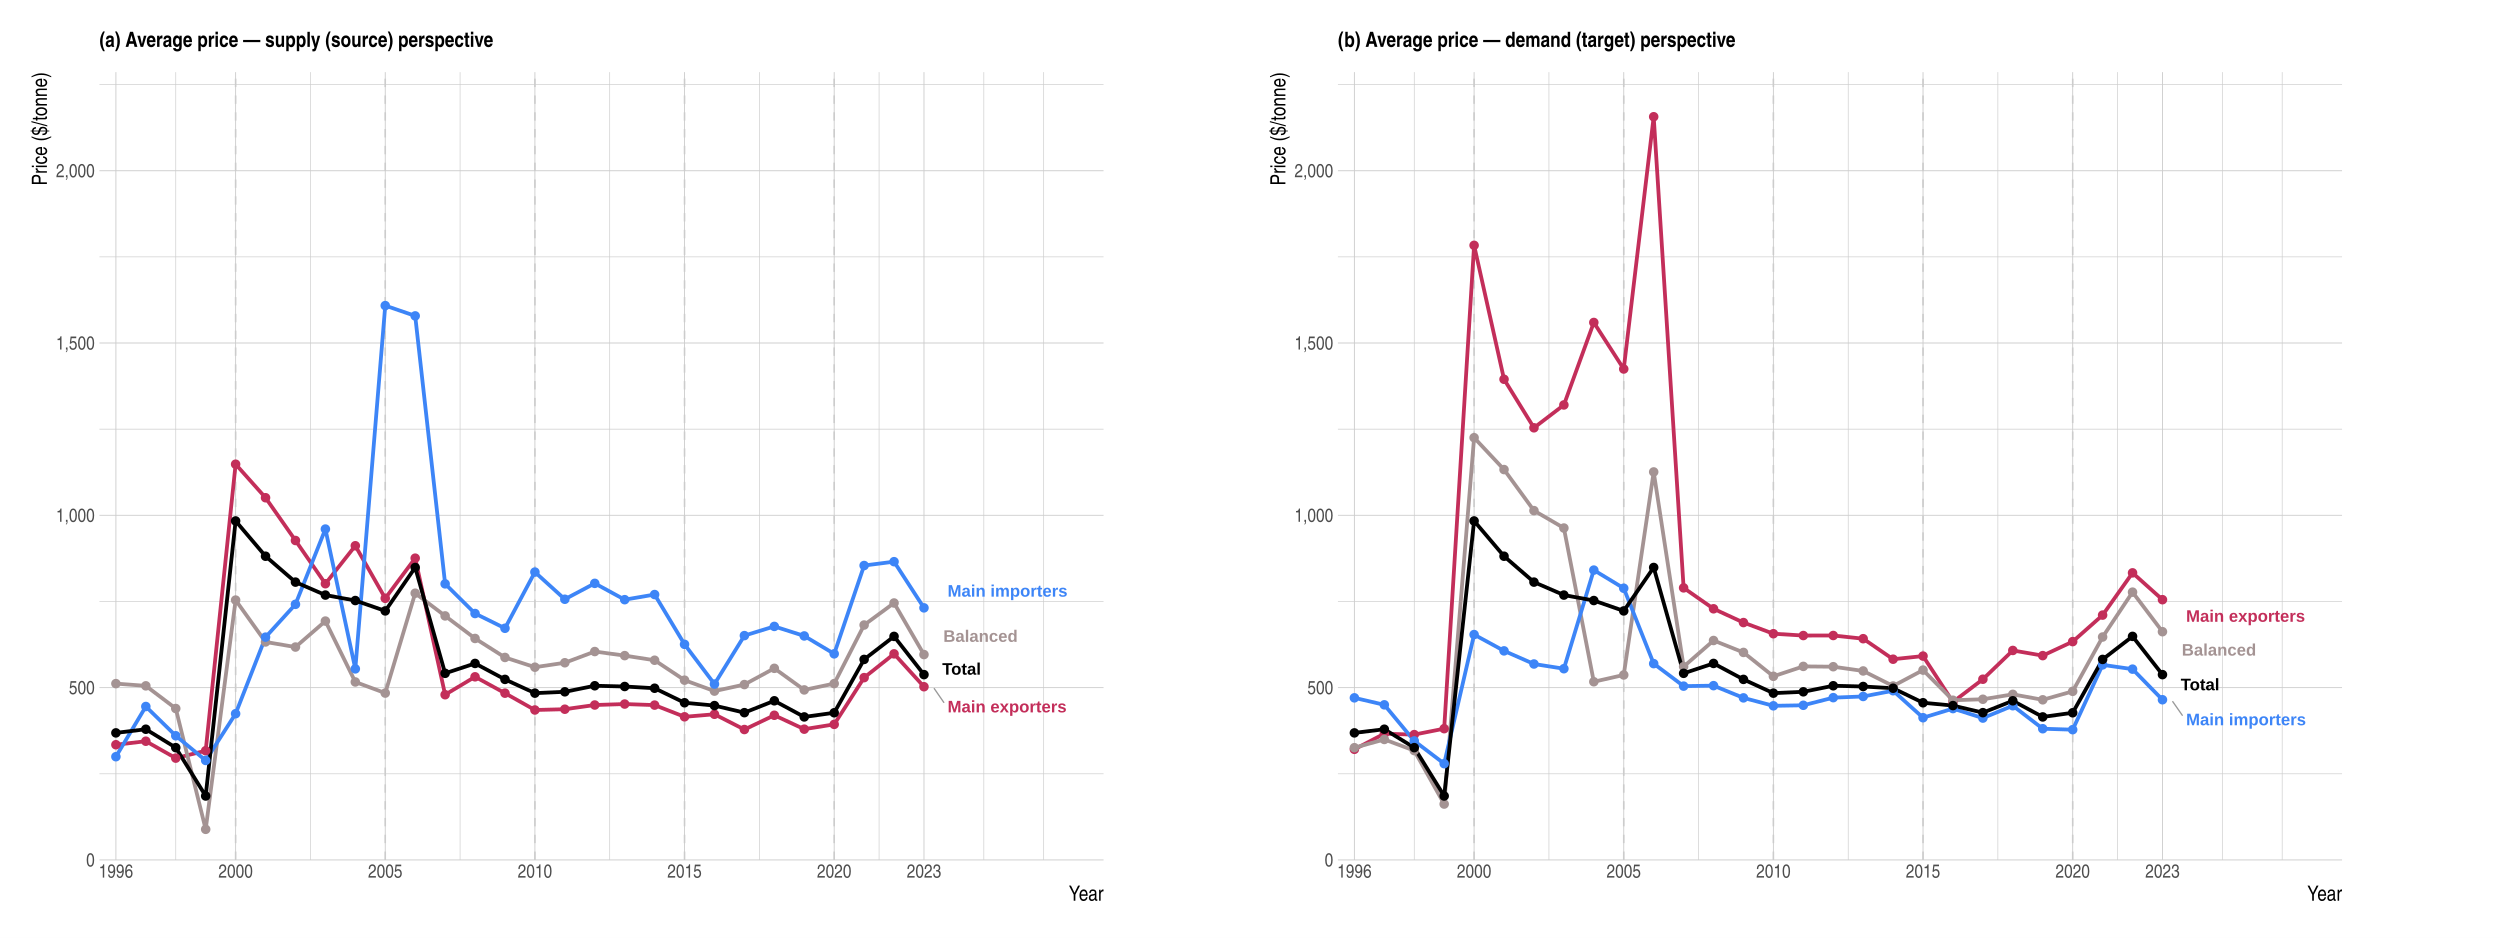
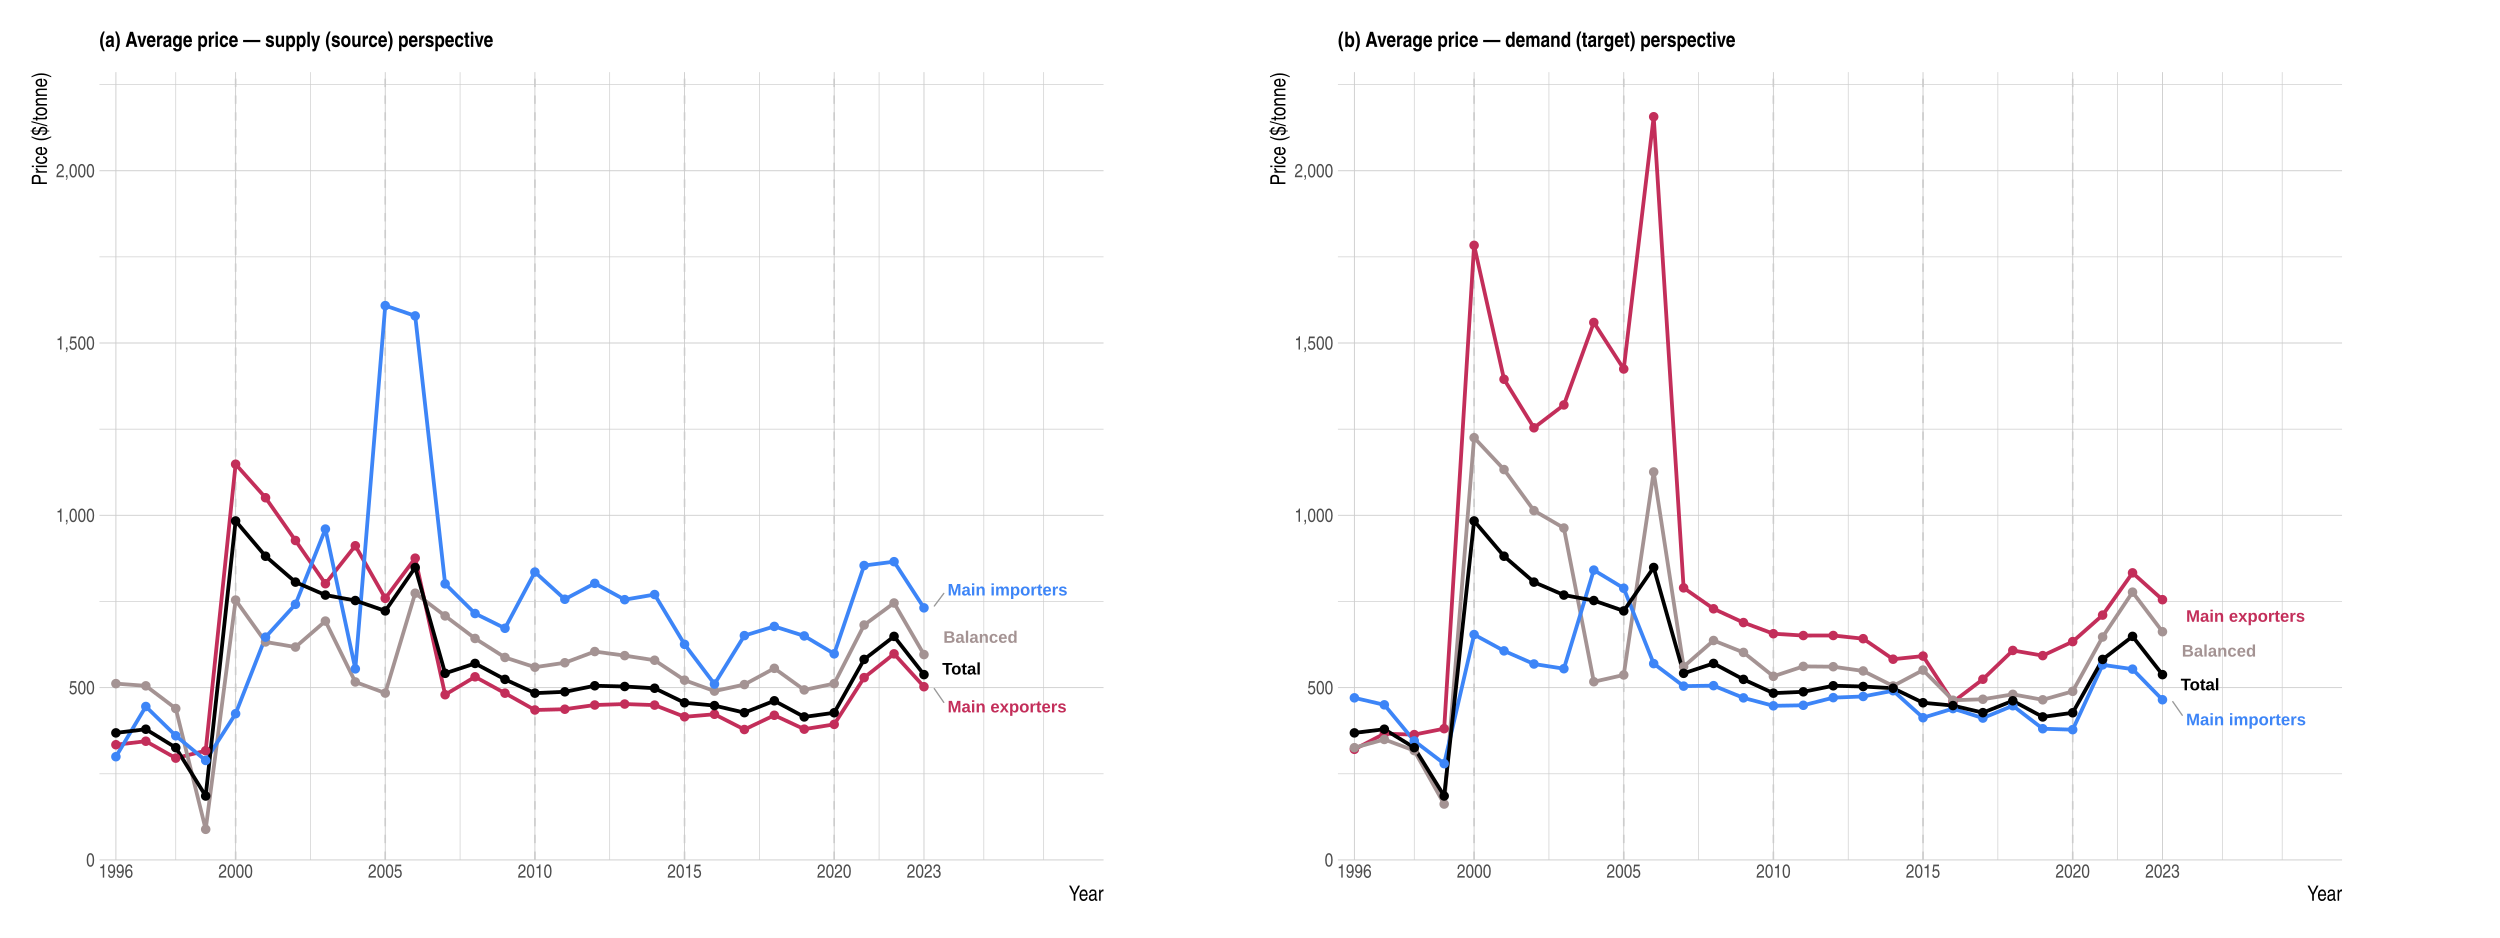
<svg xmlns="http://www.w3.org/2000/svg" class="svglite" width="1190.40pt" height="446.40pt" viewBox="0 0 1190.40 446.40">
  <defs>
    <style type="text/css">
    .svglite line, .svglite polyline, .svglite polygon, .svglite path, .svglite rect, .svglite circle {
      fill: none;
      stroke: #000000;
      stroke-linecap: round;
      stroke-linejoin: round;
      stroke-miterlimit: 10.00;
    }
    .svglite text {
      white-space: pre;
    }
  </style>
  </defs>
  <rect width="100%" height="100%" style="stroke: none; fill: #FFFFFF;" />
  <defs>
    <clipPath id="cpMC4wMHwxMTkwLjQwfDAuMDB8NDQ2LjQw">
      <rect x="0.00" y="0.00" width="1190.40" height="446.40" />
    </clipPath>
  </defs>
  <g clip-path="url(#cpMC4wMHwxMTkwLjQwfDAuMDB8NDQ2LjQw)">
    <rect x="0.00" y="0.00" width="1190.40" height="446.40" style="stroke-width: 1.07; stroke: #FFFFFF; fill: #FFFFFF;" />
  </g>
  <defs>
    <clipPath id="cpNDcuMzV8MTExNS4xOHwzNC4zNnw0MDkuNDY=">
      <rect x="47.35" y="34.36" width="1067.83" height="375.10" />
    </clipPath>
  </defs>
  <g clip-path="url(#cpNDcuMzV8MTExNS4xOHwzNC4zNnw0MDkuNDY=)">
</g>
  <g clip-path="url(#cpMC4wMHwxMTkwLjQwfDAuMDB8NDQ2LjQw)">
</g>
  <defs>
    <clipPath id="cpNS40OHw1OTUuMjB8NS40OHw0NDAuOTI=">
      <rect x="5.48" y="5.48" width="589.72" height="435.44" />
    </clipPath>
  </defs>
  <g clip-path="url(#cpNS40OHw1OTUuMjB8NS40OHw0NDAuOTI=)">
</g>
  <g clip-path="url(#cpMC4wMHwxMTkwLjQwfDAuMDB8NDQ2LjQw)">
</g>
  <defs>
    <clipPath id="cpNTk1LjIwfDExODQuOTJ8NS40OHw0NDAuOTI=">
      <rect x="595.20" y="5.48" width="589.72" height="435.44" />
    </clipPath>
  </defs>
  <g clip-path="url(#cpNTk1LjIwfDExODQuOTJ8NS40OHw0NDAuOTI=)">
</g>
  <g clip-path="url(#cpMC4wMHwxMTkwLjQwfDAuMDB8NDQ2LjQw)">
    <polyline points="47.35,368.44 525.46,368.44 " style="stroke-width: 0.32; stroke: #CCCCCC; stroke-linecap: butt;" />
    <polyline points="47.35,286.40 525.46,286.40 " style="stroke-width: 0.32; stroke: #CCCCCC; stroke-linecap: butt;" />
    <polyline points="47.35,204.35 525.46,204.35 " style="stroke-width: 0.32; stroke: #CCCCCC; stroke-linecap: butt;" />
    <polyline points="47.35,122.31 525.46,122.31 " style="stroke-width: 0.32; stroke: #CCCCCC; stroke-linecap: butt;" />
    <polyline points="47.35,40.27 525.46,40.27 " style="stroke-width: 0.32; stroke: #CCCCCC; stroke-linecap: butt;" />
    <polyline points="83.69,409.46 83.69,34.36 " style="stroke-width: 0.32; stroke: #CCCCCC; stroke-linecap: butt;" />
    <polyline points="147.82,409.46 147.82,34.36 " style="stroke-width: 0.32; stroke: #CCCCCC; stroke-linecap: butt;" />
    <polyline points="219.07,409.46 219.07,34.36 " style="stroke-width: 0.32; stroke: #CCCCCC; stroke-linecap: butt;" />
    <polyline points="290.32,409.46 290.32,34.36 " style="stroke-width: 0.32; stroke: #CCCCCC; stroke-linecap: butt;" />
    <polyline points="361.58,409.46 361.58,34.36 " style="stroke-width: 0.32; stroke: #CCCCCC; stroke-linecap: butt;" />
    <polyline points="418.58,409.46 418.58,34.36 " style="stroke-width: 0.32; stroke: #CCCCCC; stroke-linecap: butt;" />
    <polyline points="468.46,409.46 468.46,34.36 " style="stroke-width: 0.32; stroke: #CCCCCC; stroke-linecap: butt;" />
    <polyline points="496.96,409.46 496.96,34.36 " style="stroke-width: 0.32; stroke: #CCCCCC; stroke-linecap: butt;" />
    <polyline points="47.35,409.46 525.46,409.46 " style="stroke-width: 0.43; stroke: #CCCCCC; stroke-linecap: butt;" />
    <polyline points="47.35,327.42 525.46,327.42 " style="stroke-width: 0.43; stroke: #CCCCCC; stroke-linecap: butt;" />
    <polyline points="47.35,245.37 525.46,245.37 " style="stroke-width: 0.43; stroke: #CCCCCC; stroke-linecap: butt;" />
    <polyline points="47.35,163.33 525.46,163.33 " style="stroke-width: 0.43; stroke: #CCCCCC; stroke-linecap: butt;" />
    <polyline points="47.35,81.29 525.46,81.29 " style="stroke-width: 0.43; stroke: #CCCCCC; stroke-linecap: butt;" />
    <polyline points="55.19,409.46 55.19,34.36 " style="stroke-width: 0.43; stroke: #CCCCCC; stroke-linecap: butt;" />
    <polyline points="112.19,409.46 112.19,34.36 " style="stroke-width: 0.43; stroke: #CCCCCC; stroke-linecap: butt;" />
    <polyline points="183.44,409.46 183.44,34.36 " style="stroke-width: 0.43; stroke: #CCCCCC; stroke-linecap: butt;" />
    <polyline points="254.70,409.46 254.70,34.36 " style="stroke-width: 0.43; stroke: #CCCCCC; stroke-linecap: butt;" />
    <polyline points="325.95,409.46 325.95,34.36 " style="stroke-width: 0.43; stroke: #CCCCCC; stroke-linecap: butt;" />
    <polyline points="397.21,409.46 397.21,34.36 " style="stroke-width: 0.43; stroke: #CCCCCC; stroke-linecap: butt;" />
    <polyline points="439.96,409.46 439.96,34.36 " style="stroke-width: 0.43; stroke: #CCCCCC; stroke-linecap: butt;" />
    <line x1="112.19" y1="409.46" x2="112.19" y2="34.36" style="stroke-width: 0.75; stroke: #CCCCCC; stroke-dasharray: 4.00,4.00; stroke-linecap: butt;" />
    <line x1="183.44" y1="409.46" x2="183.44" y2="34.36" style="stroke-width: 0.75; stroke: #CCCCCC; stroke-dasharray: 4.00,4.00; stroke-linecap: butt;" />
    <line x1="254.70" y1="409.46" x2="254.70" y2="34.36" style="stroke-width: 0.75; stroke: #CCCCCC; stroke-dasharray: 4.00,4.00; stroke-linecap: butt;" />
    <line x1="325.95" y1="409.46" x2="325.95" y2="34.36" style="stroke-width: 0.75; stroke: #CCCCCC; stroke-dasharray: 4.00,4.00; stroke-linecap: butt;" />
    <line x1="397.21" y1="409.46" x2="397.21" y2="34.36" style="stroke-width: 0.75; stroke: #CCCCCC; stroke-dasharray: 4.00,4.00; stroke-linecap: butt;" />
    <polyline points="55.19,354.61 69.44,352.94 83.69,360.99 97.94,357.46 112.19,221.04 126.44,237.00 140.69,257.36 154.94,277.94 169.19,259.87 183.44,284.89 197.70,265.78 211.95,330.80 226.20,322.27 240.45,330.06 254.70,338.07 268.95,337.70 283.20,335.70 297.45,335.24 311.70,335.74 325.95,341.31 340.20,340.11 354.45,347.37 368.70,340.58 382.95,347.20 397.21,344.92 411.46,322.66 425.71,311.34 439.96,326.99 " style="stroke-width: 1.81; stroke: #C32E5A; stroke-linecap: butt;" />
    <polyline points="55.19,325.51 69.44,326.57 83.69,337.37 97.94,394.89 112.19,285.74 126.44,305.67 140.69,308.10 154.94,295.73 169.19,324.73 183.44,330.02 197.70,282.46 211.95,293.27 226.20,304.01 240.45,313.05 254.70,317.69 268.95,315.58 283.20,310.24 297.45,312.18 311.70,314.38 325.95,323.86 340.20,329.08 354.45,325.96 368.70,318.23 382.95,328.51 397.21,325.50 411.46,297.61 425.71,287.12 439.96,311.68 " style="stroke-width: 1.81; stroke: #A49393; stroke-linecap: butt;" />
    <polyline points="55.19,360.31 69.44,336.41 83.69,350.34 97.94,362.09 112.19,339.84 126.44,303.39 140.69,287.75 154.94,251.92 169.19,318.49 183.44,145.52 197.70,150.42 211.95,278.01 226.20,292.13 240.45,299.16 254.70,272.40 268.95,285.34 283.20,277.77 297.45,285.54 311.70,283.10 325.95,306.81 340.20,325.73 354.45,302.65 368.70,298.27 382.95,302.81 397.21,311.33 411.46,269.28 425.71,267.45 439.96,289.44 " style="stroke-width: 1.81; stroke: #3D85F7; stroke-linecap: butt;" />
    <polyline points="55.19,348.97 69.44,347.23 83.69,356.00 97.94,379.02 112.19,248.06 126.44,264.85 140.69,277.18 154.94,283.35 169.19,285.95 183.44,290.90 197.70,270.21 211.95,320.61 226.20,315.90 240.45,323.50 254.70,330.05 268.95,329.41 283.20,326.53 297.45,326.88 311.70,327.71 325.95,334.62 340.20,335.97 354.45,339.34 368.70,333.69 382.95,341.37 397.21,339.39 411.46,313.99 425.71,303.02 439.96,321.23 " style="stroke-width: 1.81; stroke-linecap: butt;" />
    <circle cx="55.19" cy="354.61" r="2.27" style="stroke-width: 0.71; stroke: none; fill: #C32E5A;" />
    <circle cx="69.44" cy="352.94" r="2.27" style="stroke-width: 0.71; stroke: none; fill: #C32E5A;" />
    <circle cx="83.69" cy="360.99" r="2.27" style="stroke-width: 0.71; stroke: none; fill: #C32E5A;" />
    <circle cx="97.94" cy="357.46" r="2.27" style="stroke-width: 0.71; stroke: none; fill: #C32E5A;" />
    <circle cx="112.19" cy="221.04" r="2.27" style="stroke-width: 0.71; stroke: none; fill: #C32E5A;" />
    <circle cx="126.44" cy="237.00" r="2.27" style="stroke-width: 0.71; stroke: none; fill: #C32E5A;" />
    <circle cx="140.69" cy="257.36" r="2.27" style="stroke-width: 0.71; stroke: none; fill: #C32E5A;" />
    <circle cx="154.94" cy="277.94" r="2.27" style="stroke-width: 0.71; stroke: none; fill: #C32E5A;" />
    <circle cx="169.19" cy="259.87" r="2.27" style="stroke-width: 0.71; stroke: none; fill: #C32E5A;" />
    <circle cx="183.44" cy="284.89" r="2.27" style="stroke-width: 0.71; stroke: none; fill: #C32E5A;" />
    <circle cx="197.70" cy="265.78" r="2.27" style="stroke-width: 0.71; stroke: none; fill: #C32E5A;" />
    <circle cx="211.95" cy="330.80" r="2.27" style="stroke-width: 0.71; stroke: none; fill: #C32E5A;" />
    <circle cx="226.20" cy="322.27" r="2.27" style="stroke-width: 0.71; stroke: none; fill: #C32E5A;" />
    <circle cx="240.45" cy="330.06" r="2.27" style="stroke-width: 0.71; stroke: none; fill: #C32E5A;" />
    <circle cx="254.70" cy="338.07" r="2.27" style="stroke-width: 0.71; stroke: none; fill: #C32E5A;" />
    <circle cx="268.95" cy="337.70" r="2.27" style="stroke-width: 0.71; stroke: none; fill: #C32E5A;" />
    <circle cx="283.20" cy="335.70" r="2.27" style="stroke-width: 0.71; stroke: none; fill: #C32E5A;" />
    <circle cx="297.45" cy="335.24" r="2.27" style="stroke-width: 0.71; stroke: none; fill: #C32E5A;" />
    <circle cx="311.70" cy="335.74" r="2.27" style="stroke-width: 0.71; stroke: none; fill: #C32E5A;" />
    <circle cx="325.95" cy="341.31" r="2.27" style="stroke-width: 0.71; stroke: none; fill: #C32E5A;" />
    <circle cx="340.20" cy="340.11" r="2.27" style="stroke-width: 0.71; stroke: none; fill: #C32E5A;" />
    <circle cx="354.45" cy="347.37" r="2.27" style="stroke-width: 0.71; stroke: none; fill: #C32E5A;" />
    <circle cx="368.70" cy="340.58" r="2.27" style="stroke-width: 0.71; stroke: none; fill: #C32E5A;" />
    <circle cx="382.95" cy="347.20" r="2.27" style="stroke-width: 0.71; stroke: none; fill: #C32E5A;" />
    <circle cx="397.21" cy="344.92" r="2.27" style="stroke-width: 0.71; stroke: none; fill: #C32E5A;" />
    <circle cx="411.46" cy="322.66" r="2.27" style="stroke-width: 0.71; stroke: none; fill: #C32E5A;" />
    <circle cx="425.71" cy="311.34" r="2.27" style="stroke-width: 0.71; stroke: none; fill: #C32E5A;" />
    <circle cx="439.96" cy="326.99" r="2.27" style="stroke-width: 0.71; stroke: none; fill: #C32E5A;" />
    <circle cx="55.19" cy="325.51" r="2.27" style="stroke-width: 0.71; stroke: none; fill: #A49393;" />
    <circle cx="69.44" cy="326.57" r="2.27" style="stroke-width: 0.71; stroke: none; fill: #A49393;" />
    <circle cx="83.69" cy="337.37" r="2.27" style="stroke-width: 0.71; stroke: none; fill: #A49393;" />
    <circle cx="97.94" cy="394.89" r="2.27" style="stroke-width: 0.71; stroke: none; fill: #A49393;" />
    <circle cx="112.19" cy="285.74" r="2.27" style="stroke-width: 0.71; stroke: none; fill: #A49393;" />
    <circle cx="126.44" cy="305.67" r="2.27" style="stroke-width: 0.71; stroke: none; fill: #A49393;" />
    <circle cx="140.69" cy="308.10" r="2.27" style="stroke-width: 0.71; stroke: none; fill: #A49393;" />
    <circle cx="154.94" cy="295.73" r="2.27" style="stroke-width: 0.71; stroke: none; fill: #A49393;" />
    <circle cx="169.19" cy="324.73" r="2.27" style="stroke-width: 0.71; stroke: none; fill: #A49393;" />
    <circle cx="183.44" cy="330.02" r="2.27" style="stroke-width: 0.71; stroke: none; fill: #A49393;" />
    <circle cx="197.70" cy="282.46" r="2.27" style="stroke-width: 0.71; stroke: none; fill: #A49393;" />
    <circle cx="211.95" cy="293.27" r="2.27" style="stroke-width: 0.71; stroke: none; fill: #A49393;" />
    <circle cx="226.20" cy="304.01" r="2.27" style="stroke-width: 0.71; stroke: none; fill: #A49393;" />
    <circle cx="240.45" cy="313.05" r="2.27" style="stroke-width: 0.71; stroke: none; fill: #A49393;" />
    <circle cx="254.70" cy="317.69" r="2.27" style="stroke-width: 0.71; stroke: none; fill: #A49393;" />
    <circle cx="268.95" cy="315.58" r="2.27" style="stroke-width: 0.71; stroke: none; fill: #A49393;" />
    <circle cx="283.20" cy="310.24" r="2.27" style="stroke-width: 0.71; stroke: none; fill: #A49393;" />
    <circle cx="297.45" cy="312.18" r="2.27" style="stroke-width: 0.71; stroke: none; fill: #A49393;" />
    <circle cx="311.70" cy="314.38" r="2.27" style="stroke-width: 0.71; stroke: none; fill: #A49393;" />
    <circle cx="325.95" cy="323.86" r="2.27" style="stroke-width: 0.71; stroke: none; fill: #A49393;" />
    <circle cx="340.20" cy="329.08" r="2.27" style="stroke-width: 0.71; stroke: none; fill: #A49393;" />
    <circle cx="354.45" cy="325.96" r="2.27" style="stroke-width: 0.71; stroke: none; fill: #A49393;" />
    <circle cx="368.70" cy="318.23" r="2.27" style="stroke-width: 0.71; stroke: none; fill: #A49393;" />
    <circle cx="382.95" cy="328.51" r="2.27" style="stroke-width: 0.71; stroke: none; fill: #A49393;" />
    <circle cx="397.21" cy="325.50" r="2.27" style="stroke-width: 0.71; stroke: none; fill: #A49393;" />
    <circle cx="411.46" cy="297.61" r="2.27" style="stroke-width: 0.71; stroke: none; fill: #A49393;" />
    <circle cx="425.71" cy="287.12" r="2.27" style="stroke-width: 0.71; stroke: none; fill: #A49393;" />
    <circle cx="439.96" cy="311.68" r="2.27" style="stroke-width: 0.71; stroke: none; fill: #A49393;" />
    <circle cx="55.19" cy="360.31" r="2.27" style="stroke-width: 0.71; stroke: none; fill: #3D85F7;" />
    <circle cx="69.44" cy="336.41" r="2.27" style="stroke-width: 0.71; stroke: none; fill: #3D85F7;" />
    <circle cx="83.69" cy="350.34" r="2.27" style="stroke-width: 0.71; stroke: none; fill: #3D85F7;" />
    <circle cx="97.94" cy="362.09" r="2.27" style="stroke-width: 0.71; stroke: none; fill: #3D85F7;" />
    <circle cx="112.19" cy="339.84" r="2.27" style="stroke-width: 0.71; stroke: none; fill: #3D85F7;" />
    <circle cx="126.44" cy="303.39" r="2.27" style="stroke-width: 0.71; stroke: none; fill: #3D85F7;" />
    <circle cx="140.69" cy="287.75" r="2.27" style="stroke-width: 0.71; stroke: none; fill: #3D85F7;" />
    <circle cx="154.94" cy="251.92" r="2.27" style="stroke-width: 0.71; stroke: none; fill: #3D85F7;" />
    <circle cx="169.19" cy="318.49" r="2.27" style="stroke-width: 0.71; stroke: none; fill: #3D85F7;" />
    <circle cx="183.44" cy="145.52" r="2.27" style="stroke-width: 0.71; stroke: none; fill: #3D85F7;" />
    <circle cx="197.70" cy="150.42" r="2.27" style="stroke-width: 0.71; stroke: none; fill: #3D85F7;" />
    <circle cx="211.95" cy="278.01" r="2.27" style="stroke-width: 0.71; stroke: none; fill: #3D85F7;" />
    <circle cx="226.20" cy="292.13" r="2.27" style="stroke-width: 0.71; stroke: none; fill: #3D85F7;" />
    <circle cx="240.45" cy="299.16" r="2.27" style="stroke-width: 0.71; stroke: none; fill: #3D85F7;" />
    <circle cx="254.70" cy="272.40" r="2.27" style="stroke-width: 0.71; stroke: none; fill: #3D85F7;" />
    <circle cx="268.95" cy="285.34" r="2.27" style="stroke-width: 0.71; stroke: none; fill: #3D85F7;" />
    <circle cx="283.20" cy="277.77" r="2.27" style="stroke-width: 0.71; stroke: none; fill: #3D85F7;" />
    <circle cx="297.45" cy="285.54" r="2.27" style="stroke-width: 0.71; stroke: none; fill: #3D85F7;" />
    <circle cx="311.70" cy="283.10" r="2.27" style="stroke-width: 0.71; stroke: none; fill: #3D85F7;" />
    <circle cx="325.95" cy="306.81" r="2.27" style="stroke-width: 0.71; stroke: none; fill: #3D85F7;" />
    <circle cx="340.20" cy="325.73" r="2.27" style="stroke-width: 0.71; stroke: none; fill: #3D85F7;" />
    <circle cx="354.45" cy="302.65" r="2.27" style="stroke-width: 0.71; stroke: none; fill: #3D85F7;" />
    <circle cx="368.70" cy="298.27" r="2.27" style="stroke-width: 0.71; stroke: none; fill: #3D85F7;" />
    <circle cx="382.95" cy="302.81" r="2.27" style="stroke-width: 0.71; stroke: none; fill: #3D85F7;" />
    <circle cx="397.21" cy="311.33" r="2.27" style="stroke-width: 0.71; stroke: none; fill: #3D85F7;" />
    <circle cx="411.46" cy="269.28" r="2.27" style="stroke-width: 0.71; stroke: none; fill: #3D85F7;" />
    <circle cx="425.71" cy="267.45" r="2.27" style="stroke-width: 0.71; stroke: none; fill: #3D85F7;" />
    <circle cx="439.96" cy="289.44" r="2.27" style="stroke-width: 0.71; stroke: none; fill: #3D85F7;" />
    <circle cx="55.19" cy="348.97" r="2.27" style="stroke-width: 0.71; stroke: none; fill: #000000;" />
    <circle cx="69.44" cy="347.23" r="2.27" style="stroke-width: 0.71; stroke: none; fill: #000000;" />
    <circle cx="83.69" cy="356.00" r="2.27" style="stroke-width: 0.71; stroke: none; fill: #000000;" />
    <circle cx="97.94" cy="379.02" r="2.27" style="stroke-width: 0.71; stroke: none; fill: #000000;" />
    <circle cx="112.19" cy="248.06" r="2.27" style="stroke-width: 0.71; stroke: none; fill: #000000;" />
    <circle cx="126.44" cy="264.85" r="2.27" style="stroke-width: 0.71; stroke: none; fill: #000000;" />
    <circle cx="140.69" cy="277.18" r="2.27" style="stroke-width: 0.71; stroke: none; fill: #000000;" />
    <circle cx="154.94" cy="283.35" r="2.27" style="stroke-width: 0.71; stroke: none; fill: #000000;" />
    <circle cx="169.19" cy="285.95" r="2.27" style="stroke-width: 0.71; stroke: none; fill: #000000;" />
    <circle cx="183.44" cy="290.90" r="2.27" style="stroke-width: 0.71; stroke: none; fill: #000000;" />
    <circle cx="197.70" cy="270.21" r="2.27" style="stroke-width: 0.71; stroke: none; fill: #000000;" />
    <circle cx="211.95" cy="320.61" r="2.27" style="stroke-width: 0.71; stroke: none; fill: #000000;" />
    <circle cx="226.20" cy="315.90" r="2.27" style="stroke-width: 0.71; stroke: none; fill: #000000;" />
    <circle cx="240.45" cy="323.50" r="2.27" style="stroke-width: 0.71; stroke: none; fill: #000000;" />
    <circle cx="254.70" cy="330.05" r="2.27" style="stroke-width: 0.71; stroke: none; fill: #000000;" />
    <circle cx="268.95" cy="329.41" r="2.27" style="stroke-width: 0.71; stroke: none; fill: #000000;" />
    <circle cx="283.20" cy="326.53" r="2.27" style="stroke-width: 0.71; stroke: none; fill: #000000;" />
    <circle cx="297.45" cy="326.88" r="2.27" style="stroke-width: 0.71; stroke: none; fill: #000000;" />
    <circle cx="311.70" cy="327.71" r="2.27" style="stroke-width: 0.71; stroke: none; fill: #000000;" />
    <circle cx="325.95" cy="334.62" r="2.27" style="stroke-width: 0.71; stroke: none; fill: #000000;" />
    <circle cx="340.20" cy="335.97" r="2.27" style="stroke-width: 0.71; stroke: none; fill: #000000;" />
    <circle cx="354.45" cy="339.34" r="2.27" style="stroke-width: 0.71; stroke: none; fill: #000000;" />
    <circle cx="368.70" cy="333.69" r="2.27" style="stroke-width: 0.71; stroke: none; fill: #000000;" />
    <circle cx="382.95" cy="341.37" r="2.27" style="stroke-width: 0.71; stroke: none; fill: #000000;" />
    <circle cx="397.21" cy="339.39" r="2.27" style="stroke-width: 0.71; stroke: none; fill: #000000;" />
    <circle cx="411.46" cy="313.99" r="2.27" style="stroke-width: 0.71; stroke: none; fill: #000000;" />
    <circle cx="425.71" cy="303.02" r="2.27" style="stroke-width: 0.71; stroke: none; fill: #000000;" />
    <circle cx="439.96" cy="321.23" r="2.27" style="stroke-width: 0.71; stroke: none; fill: #000000;" />
    <line x1="449.39" y1="334.45" x2="444.86" y2="327.89" style="stroke-width: 0.64; stroke: #999999;" />
+     <line x1="449.39" y1="282.56" x2="444.89" y2="288.56" style="stroke-width: 0.64; stroke: #999999;" />
    <text x="451.19" y="339.21" style="font-size: 7.97px; font-weight: bold;fill: #C32E5A; font-family: &quot;Liberation Sans&quot;;" textLength="67.92px" lengthAdjust="spacingAndGlyphs">Main exporters</text>
-     <text x="449.16" y="305.62" style="font-size: 7.97px; font-weight: bold;fill: #A49393; font-family: &quot;Liberation Sans&quot;;" textLength="41.00px" lengthAdjust="spacingAndGlyphs">Balanced</text>
-     <text x="451.19" y="284.11" style="font-size: 7.97px; font-weight: bold;fill: #3D85F7; font-family: &quot;Liberation Sans&quot;;" textLength="68.41px" lengthAdjust="spacingAndGlyphs">Main importers</text>
-     <text x="448.64" y="321.26" style="font-size: 7.97px; font-weight: bold; font-family: &quot;Liberation Sans&quot;;" textLength="21.74px" lengthAdjust="spacingAndGlyphs">Total</text>
+     <text x="449.16" y="306.09" style="font-size: 7.97px; font-weight: bold;fill: #A49393; font-family: &quot;Liberation Sans&quot;;" textLength="41.00px" lengthAdjust="spacingAndGlyphs">Balanced</text>
+     <text x="451.19" y="283.55" style="font-size: 7.97px; font-weight: bold;fill: #3D85F7; font-family: &quot;Liberation Sans&quot;;" textLength="68.41px" lengthAdjust="spacingAndGlyphs">Main importers</text>
+     <text x="448.64" y="321.17" style="font-size: 7.97px; font-weight: bold; font-family: &quot;Liberation Sans&quot;;" textLength="21.74px" lengthAdjust="spacingAndGlyphs">Total</text>
    <text x="45.11" y="412.56" text-anchor="end" style="font-size: 9.00px;fill: #4D4D4D; font-family: &quot;Liberation Sans Narrow&quot;;" textLength="4.10px" lengthAdjust="spacingAndGlyphs">0</text>
    <text x="45.11" y="330.51" text-anchor="end" style="font-size: 9.00px;fill: #4D4D4D; font-family: &quot;Liberation Sans Narrow&quot;;" textLength="12.31px" lengthAdjust="spacingAndGlyphs">500</text>
    <text x="45.11" y="248.47" text-anchor="end" style="font-size: 9.00px;fill: #4D4D4D; font-family: &quot;Liberation Sans Narrow&quot;;" textLength="18.47px" lengthAdjust="spacingAndGlyphs">1,000</text>
    <text x="45.11" y="166.43" text-anchor="end" style="font-size: 9.00px;fill: #4D4D4D; font-family: &quot;Liberation Sans Narrow&quot;;" textLength="18.47px" lengthAdjust="spacingAndGlyphs">1,500</text>
    <text x="45.11" y="84.38" text-anchor="end" style="font-size: 9.00px;fill: #4D4D4D; font-family: &quot;Liberation Sans Narrow&quot;;" textLength="18.47px" lengthAdjust="spacingAndGlyphs">2,000</text>
    <text x="55.19" y="417.89" text-anchor="middle" style="font-size: 9.00px;fill: #4D4D4D; font-family: &quot;Liberation Sans Narrow&quot;;" textLength="16.42px" lengthAdjust="spacingAndGlyphs">1996</text>
    <text x="112.19" y="417.89" text-anchor="middle" style="font-size: 9.00px;fill: #4D4D4D; font-family: &quot;Liberation Sans Narrow&quot;;" textLength="16.42px" lengthAdjust="spacingAndGlyphs">2000</text>
    <text x="183.44" y="417.89" text-anchor="middle" style="font-size: 9.00px;fill: #4D4D4D; font-family: &quot;Liberation Sans Narrow&quot;;" textLength="16.42px" lengthAdjust="spacingAndGlyphs">2005</text>
    <text x="254.70" y="417.89" text-anchor="middle" style="font-size: 9.00px;fill: #4D4D4D; font-family: &quot;Liberation Sans Narrow&quot;;" textLength="16.42px" lengthAdjust="spacingAndGlyphs">2010</text>
    <text x="325.95" y="417.89" text-anchor="middle" style="font-size: 9.00px;fill: #4D4D4D; font-family: &quot;Liberation Sans Narrow&quot;;" textLength="16.42px" lengthAdjust="spacingAndGlyphs">2015</text>
    <text x="397.21" y="417.89" text-anchor="middle" style="font-size: 9.00px;fill: #4D4D4D; font-family: &quot;Liberation Sans Narrow&quot;;" textLength="16.42px" lengthAdjust="spacingAndGlyphs">2020</text>
    <text x="439.96" y="417.89" text-anchor="middle" style="font-size: 9.00px;fill: #4D4D4D; font-family: &quot;Liberation Sans Narrow&quot;;" textLength="16.42px" lengthAdjust="spacingAndGlyphs">2023</text>
    <text x="525.46" y="428.88" text-anchor="end" style="font-size: 10.00px; font-family: &quot;Liberation Sans Narrow&quot;;" textLength="16.57px" lengthAdjust="spacingAndGlyphs">Year</text>
    <text transform="translate(22.33,34.36) rotate(-90)" text-anchor="end" style="font-size: 10.00px; font-family: &quot;Liberation Sans Narrow&quot;;" textLength="53.78px" lengthAdjust="spacingAndGlyphs">Price ($/tonne)</text>
    <text x="47.35" y="22.33" style="font-size: 10.00px; font-weight: bold; font-family: &quot;Liberation Sans Narrow&quot;;" textLength="187.61px" lengthAdjust="spacingAndGlyphs">(a) Average price — supply (source) perspective</text>
    <polyline points="637.07,368.44 1115.18,368.44 " style="stroke-width: 0.32; stroke: #CCCCCC; stroke-linecap: butt;" />
    <polyline points="637.07,286.40 1115.18,286.40 " style="stroke-width: 0.32; stroke: #CCCCCC; stroke-linecap: butt;" />
    <polyline points="637.07,204.35 1115.18,204.35 " style="stroke-width: 0.32; stroke: #CCCCCC; stroke-linecap: butt;" />
    <polyline points="637.07,122.31 1115.18,122.31 " style="stroke-width: 0.32; stroke: #CCCCCC; stroke-linecap: butt;" />
    <polyline points="637.07,40.27 1115.18,40.27 " style="stroke-width: 0.32; stroke: #CCCCCC; stroke-linecap: butt;" />
    <polyline points="673.41,409.46 673.41,34.36 " style="stroke-width: 0.32; stroke: #CCCCCC; stroke-linecap: butt;" />
    <polyline points="737.54,409.46 737.54,34.36 " style="stroke-width: 0.32; stroke: #CCCCCC; stroke-linecap: butt;" />
    <polyline points="808.79,409.46 808.79,34.36 " style="stroke-width: 0.32; stroke: #CCCCCC; stroke-linecap: butt;" />
    <polyline points="880.05,409.46 880.05,34.36 " style="stroke-width: 0.32; stroke: #CCCCCC; stroke-linecap: butt;" />
    <polyline points="951.30,409.46 951.30,34.36 " style="stroke-width: 0.32; stroke: #CCCCCC; stroke-linecap: butt;" />
    <polyline points="1008.30,409.46 1008.30,34.36 " style="stroke-width: 0.32; stroke: #CCCCCC; stroke-linecap: butt;" />
    <polyline points="1058.18,409.46 1058.18,34.36 " style="stroke-width: 0.32; stroke: #CCCCCC; stroke-linecap: butt;" />
    <polyline points="1086.68,409.46 1086.68,34.36 " style="stroke-width: 0.32; stroke: #CCCCCC; stroke-linecap: butt;" />
    <polyline points="637.07,409.46 1115.18,409.46 " style="stroke-width: 0.43; stroke: #CCCCCC; stroke-linecap: butt;" />
    <polyline points="637.07,327.42 1115.18,327.42 " style="stroke-width: 0.43; stroke: #CCCCCC; stroke-linecap: butt;" />
    <polyline points="637.07,245.37 1115.18,245.37 " style="stroke-width: 0.43; stroke: #CCCCCC; stroke-linecap: butt;" />
    <polyline points="637.07,163.33 1115.18,163.33 " style="stroke-width: 0.43; stroke: #CCCCCC; stroke-linecap: butt;" />
    <polyline points="637.07,81.29 1115.18,81.29 " style="stroke-width: 0.43; stroke: #CCCCCC; stroke-linecap: butt;" />
    <polyline points="644.91,409.46 644.91,34.36 " style="stroke-width: 0.43; stroke: #CCCCCC; stroke-linecap: butt;" />
    <polyline points="701.91,409.46 701.91,34.36 " style="stroke-width: 0.43; stroke: #CCCCCC; stroke-linecap: butt;" />
    <polyline points="773.16,409.46 773.16,34.36 " style="stroke-width: 0.43; stroke: #CCCCCC; stroke-linecap: butt;" />
    <polyline points="844.42,409.46 844.42,34.36 " style="stroke-width: 0.43; stroke: #CCCCCC; stroke-linecap: butt;" />
    <polyline points="915.67,409.46 915.67,34.36 " style="stroke-width: 0.43; stroke: #CCCCCC; stroke-linecap: butt;" />
    <polyline points="986.93,409.46 986.93,34.36 " style="stroke-width: 0.43; stroke: #CCCCCC; stroke-linecap: butt;" />
    <polyline points="1029.68,409.46 1029.68,34.36 " style="stroke-width: 0.43; stroke: #CCCCCC; stroke-linecap: butt;" />
    <line x1="701.91" y1="409.46" x2="701.91" y2="34.36" style="stroke-width: 0.75; stroke: #CCCCCC; stroke-dasharray: 4.00,4.00; stroke-linecap: butt;" />
    <line x1="773.16" y1="409.46" x2="773.16" y2="34.36" style="stroke-width: 0.75; stroke: #CCCCCC; stroke-dasharray: 4.00,4.00; stroke-linecap: butt;" />
    <line x1="844.42" y1="409.46" x2="844.42" y2="34.36" style="stroke-width: 0.75; stroke: #CCCCCC; stroke-dasharray: 4.00,4.00; stroke-linecap: butt;" />
    <line x1="915.67" y1="409.46" x2="915.67" y2="34.36" style="stroke-width: 0.75; stroke: #CCCCCC; stroke-dasharray: 4.00,4.00; stroke-linecap: butt;" />
    <line x1="986.93" y1="409.46" x2="986.93" y2="34.36" style="stroke-width: 0.75; stroke: #CCCCCC; stroke-dasharray: 4.00,4.00; stroke-linecap: butt;" />
    <polyline points="644.91,356.79 659.16,349.36 673.41,349.79 687.66,346.96 701.91,116.82 716.16,180.59 730.41,203.70 744.66,192.82 758.91,153.55 773.16,175.70 787.42,55.59 801.67,279.92 815.92,289.88 830.17,296.44 844.42,301.75 858.67,302.62 872.92,302.60 887.17,304.12 901.42,313.89 915.67,312.40 929.92,334.24 944.17,323.42 958.42,309.72 972.67,312.18 986.93,305.51 1001.18,292.89 1015.43,272.77 1029.68,285.55 " style="stroke-width: 1.81; stroke: #C32E5A; stroke-linecap: butt;" />
    <polyline points="644.91,356.02 659.16,352.10 673.41,357.40 687.66,382.86 701.91,208.41 716.16,223.59 730.41,243.13 744.66,251.43 758.91,324.62 773.16,321.39 787.42,224.72 801.67,317.43 815.92,304.98 830.17,310.66 844.42,322.03 858.67,317.31 872.92,317.46 887.17,319.48 901.42,326.65 915.67,319.07 929.92,333.43 944.17,332.96 958.42,330.62 972.67,333.22 986.93,329.19 1001.18,303.32 1015.43,281.96 1029.68,300.79 " style="stroke-width: 1.81; stroke: #A49393; stroke-linecap: butt;" />
    <polyline points="644.91,332.28 659.16,335.61 673.41,352.80 687.66,363.62 701.91,302.16 716.16,309.92 730.41,316.17 744.66,318.41 758.91,271.46 773.16,280.10 787.42,315.99 801.67,326.71 815.92,326.48 830.17,332.30 844.42,336.08 858.67,335.83 872.92,332.19 887.17,331.63 901.42,328.89 915.67,341.75 929.92,337.40 944.17,341.92 958.42,336.04 972.67,346.99 986.93,347.44 1001.18,316.58 1015.43,318.62 1029.68,333.19 " style="stroke-width: 1.81; stroke: #3D85F7; stroke-linecap: butt;" />
    <polyline points="644.91,348.97 659.16,347.23 673.41,356.00 687.66,379.02 701.91,248.06 716.16,264.85 730.41,277.18 744.66,283.35 758.91,285.95 773.16,290.90 787.42,270.21 801.67,320.61 815.92,315.90 830.17,323.50 844.42,330.05 858.67,329.41 872.92,326.53 887.17,326.88 901.42,327.71 915.67,334.62 929.92,335.97 944.17,339.34 958.42,333.69 972.67,341.37 986.93,339.39 1001.18,313.99 1015.43,303.02 1029.68,321.23 " style="stroke-width: 1.81; stroke-linecap: butt;" />
    <circle cx="644.91" cy="356.79" r="2.27" style="stroke-width: 0.71; stroke: none; fill: #C32E5A;" />
    <circle cx="659.16" cy="349.36" r="2.27" style="stroke-width: 0.71; stroke: none; fill: #C32E5A;" />
    <circle cx="673.41" cy="349.79" r="2.27" style="stroke-width: 0.71; stroke: none; fill: #C32E5A;" />
    <circle cx="687.66" cy="346.96" r="2.27" style="stroke-width: 0.71; stroke: none; fill: #C32E5A;" />
    <circle cx="701.91" cy="116.82" r="2.27" style="stroke-width: 0.71; stroke: none; fill: #C32E5A;" />
    <circle cx="716.16" cy="180.59" r="2.27" style="stroke-width: 0.71; stroke: none; fill: #C32E5A;" />
    <circle cx="730.41" cy="203.70" r="2.27" style="stroke-width: 0.71; stroke: none; fill: #C32E5A;" />
    <circle cx="744.66" cy="192.82" r="2.27" style="stroke-width: 0.71; stroke: none; fill: #C32E5A;" />
    <circle cx="758.91" cy="153.55" r="2.27" style="stroke-width: 0.71; stroke: none; fill: #C32E5A;" />
    <circle cx="773.16" cy="175.70" r="2.27" style="stroke-width: 0.71; stroke: none; fill: #C32E5A;" />
    <circle cx="787.42" cy="55.59" r="2.27" style="stroke-width: 0.71; stroke: none; fill: #C32E5A;" />
    <circle cx="801.67" cy="279.92" r="2.27" style="stroke-width: 0.71; stroke: none; fill: #C32E5A;" />
    <circle cx="815.92" cy="289.88" r="2.27" style="stroke-width: 0.71; stroke: none; fill: #C32E5A;" />
    <circle cx="830.17" cy="296.44" r="2.27" style="stroke-width: 0.71; stroke: none; fill: #C32E5A;" />
    <circle cx="844.42" cy="301.75" r="2.27" style="stroke-width: 0.71; stroke: none; fill: #C32E5A;" />
    <circle cx="858.67" cy="302.62" r="2.27" style="stroke-width: 0.71; stroke: none; fill: #C32E5A;" />
    <circle cx="872.92" cy="302.60" r="2.27" style="stroke-width: 0.71; stroke: none; fill: #C32E5A;" />
    <circle cx="887.17" cy="304.12" r="2.27" style="stroke-width: 0.71; stroke: none; fill: #C32E5A;" />
    <circle cx="901.42" cy="313.89" r="2.27" style="stroke-width: 0.71; stroke: none; fill: #C32E5A;" />
    <circle cx="915.67" cy="312.40" r="2.27" style="stroke-width: 0.71; stroke: none; fill: #C32E5A;" />
    <circle cx="929.92" cy="334.24" r="2.27" style="stroke-width: 0.71; stroke: none; fill: #C32E5A;" />
    <circle cx="944.17" cy="323.42" r="2.27" style="stroke-width: 0.71; stroke: none; fill: #C32E5A;" />
    <circle cx="958.42" cy="309.72" r="2.27" style="stroke-width: 0.71; stroke: none; fill: #C32E5A;" />
    <circle cx="972.67" cy="312.18" r="2.27" style="stroke-width: 0.71; stroke: none; fill: #C32E5A;" />
    <circle cx="986.93" cy="305.51" r="2.27" style="stroke-width: 0.71; stroke: none; fill: #C32E5A;" />
    <circle cx="1001.18" cy="292.89" r="2.27" style="stroke-width: 0.71; stroke: none; fill: #C32E5A;" />
    <circle cx="1015.43" cy="272.77" r="2.27" style="stroke-width: 0.71; stroke: none; fill: #C32E5A;" />
    <circle cx="1029.68" cy="285.55" r="2.27" style="stroke-width: 0.71; stroke: none; fill: #C32E5A;" />
    <circle cx="644.91" cy="356.02" r="2.27" style="stroke-width: 0.71; stroke: none; fill: #A49393;" />
    <circle cx="659.16" cy="352.10" r="2.27" style="stroke-width: 0.71; stroke: none; fill: #A49393;" />
    <circle cx="673.41" cy="357.40" r="2.27" style="stroke-width: 0.71; stroke: none; fill: #A49393;" />
    <circle cx="687.66" cy="382.86" r="2.27" style="stroke-width: 0.71; stroke: none; fill: #A49393;" />
    <circle cx="701.91" cy="208.41" r="2.27" style="stroke-width: 0.71; stroke: none; fill: #A49393;" />
    <circle cx="716.16" cy="223.59" r="2.27" style="stroke-width: 0.71; stroke: none; fill: #A49393;" />
    <circle cx="730.41" cy="243.13" r="2.27" style="stroke-width: 0.71; stroke: none; fill: #A49393;" />
    <circle cx="744.66" cy="251.43" r="2.27" style="stroke-width: 0.71; stroke: none; fill: #A49393;" />
    <circle cx="758.91" cy="324.62" r="2.27" style="stroke-width: 0.71; stroke: none; fill: #A49393;" />
    <circle cx="773.16" cy="321.39" r="2.27" style="stroke-width: 0.71; stroke: none; fill: #A49393;" />
    <circle cx="787.42" cy="224.72" r="2.27" style="stroke-width: 0.71; stroke: none; fill: #A49393;" />
    <circle cx="801.67" cy="317.43" r="2.27" style="stroke-width: 0.71; stroke: none; fill: #A49393;" />
    <circle cx="815.92" cy="304.98" r="2.27" style="stroke-width: 0.71; stroke: none; fill: #A49393;" />
    <circle cx="830.17" cy="310.66" r="2.27" style="stroke-width: 0.71; stroke: none; fill: #A49393;" />
    <circle cx="844.42" cy="322.03" r="2.27" style="stroke-width: 0.71; stroke: none; fill: #A49393;" />
    <circle cx="858.67" cy="317.31" r="2.27" style="stroke-width: 0.71; stroke: none; fill: #A49393;" />
    <circle cx="872.92" cy="317.46" r="2.27" style="stroke-width: 0.71; stroke: none; fill: #A49393;" />
    <circle cx="887.17" cy="319.48" r="2.27" style="stroke-width: 0.71; stroke: none; fill: #A49393;" />
    <circle cx="901.42" cy="326.65" r="2.27" style="stroke-width: 0.71; stroke: none; fill: #A49393;" />
    <circle cx="915.67" cy="319.07" r="2.27" style="stroke-width: 0.71; stroke: none; fill: #A49393;" />
    <circle cx="929.92" cy="333.43" r="2.27" style="stroke-width: 0.71; stroke: none; fill: #A49393;" />
    <circle cx="944.17" cy="332.96" r="2.27" style="stroke-width: 0.71; stroke: none; fill: #A49393;" />
    <circle cx="958.42" cy="330.62" r="2.27" style="stroke-width: 0.71; stroke: none; fill: #A49393;" />
    <circle cx="972.67" cy="333.22" r="2.27" style="stroke-width: 0.71; stroke: none; fill: #A49393;" />
    <circle cx="986.93" cy="329.19" r="2.27" style="stroke-width: 0.71; stroke: none; fill: #A49393;" />
    <circle cx="1001.18" cy="303.32" r="2.27" style="stroke-width: 0.71; stroke: none; fill: #A49393;" />
    <circle cx="1015.43" cy="281.96" r="2.27" style="stroke-width: 0.71; stroke: none; fill: #A49393;" />
    <circle cx="1029.68" cy="300.79" r="2.27" style="stroke-width: 0.71; stroke: none; fill: #A49393;" />
    <circle cx="644.91" cy="332.28" r="2.27" style="stroke-width: 0.71; stroke: none; fill: #3D85F7;" />
    <circle cx="659.16" cy="335.61" r="2.27" style="stroke-width: 0.71; stroke: none; fill: #3D85F7;" />
    <circle cx="673.41" cy="352.80" r="2.27" style="stroke-width: 0.71; stroke: none; fill: #3D85F7;" />
    <circle cx="687.66" cy="363.62" r="2.27" style="stroke-width: 0.71; stroke: none; fill: #3D85F7;" />
    <circle cx="701.91" cy="302.16" r="2.27" style="stroke-width: 0.71; stroke: none; fill: #3D85F7;" />
    <circle cx="716.16" cy="309.92" r="2.27" style="stroke-width: 0.71; stroke: none; fill: #3D85F7;" />
    <circle cx="730.41" cy="316.17" r="2.27" style="stroke-width: 0.71; stroke: none; fill: #3D85F7;" />
    <circle cx="744.66" cy="318.41" r="2.27" style="stroke-width: 0.71; stroke: none; fill: #3D85F7;" />
    <circle cx="758.91" cy="271.46" r="2.27" style="stroke-width: 0.71; stroke: none; fill: #3D85F7;" />
    <circle cx="773.16" cy="280.10" r="2.27" style="stroke-width: 0.71; stroke: none; fill: #3D85F7;" />
    <circle cx="787.42" cy="315.99" r="2.27" style="stroke-width: 0.71; stroke: none; fill: #3D85F7;" />
    <circle cx="801.67" cy="326.71" r="2.27" style="stroke-width: 0.71; stroke: none; fill: #3D85F7;" />
    <circle cx="815.92" cy="326.48" r="2.27" style="stroke-width: 0.71; stroke: none; fill: #3D85F7;" />
    <circle cx="830.17" cy="332.30" r="2.27" style="stroke-width: 0.71; stroke: none; fill: #3D85F7;" />
    <circle cx="844.42" cy="336.08" r="2.27" style="stroke-width: 0.71; stroke: none; fill: #3D85F7;" />
    <circle cx="858.67" cy="335.83" r="2.27" style="stroke-width: 0.71; stroke: none; fill: #3D85F7;" />
    <circle cx="872.92" cy="332.19" r="2.27" style="stroke-width: 0.71; stroke: none; fill: #3D85F7;" />
    <circle cx="887.17" cy="331.63" r="2.27" style="stroke-width: 0.71; stroke: none; fill: #3D85F7;" />
    <circle cx="901.42" cy="328.89" r="2.27" style="stroke-width: 0.71; stroke: none; fill: #3D85F7;" />
    <circle cx="915.67" cy="341.75" r="2.27" style="stroke-width: 0.71; stroke: none; fill: #3D85F7;" />
    <circle cx="929.92" cy="337.40" r="2.27" style="stroke-width: 0.71; stroke: none; fill: #3D85F7;" />
    <circle cx="944.17" cy="341.92" r="2.27" style="stroke-width: 0.71; stroke: none; fill: #3D85F7;" />
    <circle cx="958.42" cy="336.04" r="2.27" style="stroke-width: 0.71; stroke: none; fill: #3D85F7;" />
    <circle cx="972.67" cy="346.99" r="2.27" style="stroke-width: 0.71; stroke: none; fill: #3D85F7;" />
    <circle cx="986.93" cy="347.44" r="2.27" style="stroke-width: 0.71; stroke: none; fill: #3D85F7;" />
    <circle cx="1001.18" cy="316.58" r="2.27" style="stroke-width: 0.71; stroke: none; fill: #3D85F7;" />
    <circle cx="1015.43" cy="318.62" r="2.27" style="stroke-width: 0.71; stroke: none; fill: #3D85F7;" />
    <circle cx="1029.68" cy="333.19" r="2.27" style="stroke-width: 0.71; stroke: none; fill: #3D85F7;" />
    <circle cx="644.91" cy="348.97" r="2.27" style="stroke-width: 0.71; stroke: none; fill: #000000;" />
    <circle cx="659.16" cy="347.23" r="2.27" style="stroke-width: 0.71; stroke: none; fill: #000000;" />
    <circle cx="673.41" cy="356.00" r="2.27" style="stroke-width: 0.71; stroke: none; fill: #000000;" />
    <circle cx="687.66" cy="379.02" r="2.27" style="stroke-width: 0.71; stroke: none; fill: #000000;" />
    <circle cx="701.91" cy="248.06" r="2.27" style="stroke-width: 0.71; stroke: none; fill: #000000;" />
    <circle cx="716.16" cy="264.85" r="2.27" style="stroke-width: 0.71; stroke: none; fill: #000000;" />
    <circle cx="730.41" cy="277.18" r="2.27" style="stroke-width: 0.71; stroke: none; fill: #000000;" />
    <circle cx="744.66" cy="283.35" r="2.27" style="stroke-width: 0.71; stroke: none; fill: #000000;" />
    <circle cx="758.91" cy="285.95" r="2.27" style="stroke-width: 0.71; stroke: none; fill: #000000;" />
    <circle cx="773.16" cy="290.90" r="2.27" style="stroke-width: 0.71; stroke: none; fill: #000000;" />
    <circle cx="787.42" cy="270.21" r="2.27" style="stroke-width: 0.71; stroke: none; fill: #000000;" />
    <circle cx="801.67" cy="320.61" r="2.27" style="stroke-width: 0.71; stroke: none; fill: #000000;" />
    <circle cx="815.92" cy="315.90" r="2.27" style="stroke-width: 0.71; stroke: none; fill: #000000;" />
    <circle cx="830.17" cy="323.50" r="2.27" style="stroke-width: 0.71; stroke: none; fill: #000000;" />
    <circle cx="844.42" cy="330.05" r="2.27" style="stroke-width: 0.71; stroke: none; fill: #000000;" />
    <circle cx="858.67" cy="329.41" r="2.27" style="stroke-width: 0.71; stroke: none; fill: #000000;" />
    <circle cx="872.92" cy="326.53" r="2.27" style="stroke-width: 0.71; stroke: none; fill: #000000;" />
    <circle cx="887.17" cy="326.88" r="2.27" style="stroke-width: 0.71; stroke: none; fill: #000000;" />
    <circle cx="901.42" cy="327.71" r="2.27" style="stroke-width: 0.71; stroke: none; fill: #000000;" />
    <circle cx="915.67" cy="334.62" r="2.27" style="stroke-width: 0.71; stroke: none; fill: #000000;" />
    <circle cx="929.92" cy="335.97" r="2.27" style="stroke-width: 0.71; stroke: none; fill: #000000;" />
    <circle cx="944.17" cy="339.34" r="2.27" style="stroke-width: 0.71; stroke: none; fill: #000000;" />
    <circle cx="958.42" cy="333.69" r="2.27" style="stroke-width: 0.71; stroke: none; fill: #000000;" />
    <circle cx="972.67" cy="341.37" r="2.27" style="stroke-width: 0.71; stroke: none; fill: #000000;" />
    <circle cx="986.93" cy="339.39" r="2.27" style="stroke-width: 0.71; stroke: none; fill: #000000;" />
    <circle cx="1001.18" cy="313.99" r="2.27" style="stroke-width: 0.71; stroke: none; fill: #000000;" />
    <circle cx="1015.43" cy="303.02" r="2.27" style="stroke-width: 0.71; stroke: none; fill: #000000;" />
    <circle cx="1029.68" cy="321.23" r="2.27" style="stroke-width: 0.71; stroke: none; fill: #000000;" />
    <line x1="1039.11" y1="340.58" x2="1034.58" y2="334.09" style="stroke-width: 0.64; stroke: #999999;" />
    <text x="1040.91" y="296.07" style="font-size: 7.97px; font-weight: bold;fill: #C32E5A; font-family: &quot;Liberation Sans&quot;;" textLength="67.92px" lengthAdjust="spacingAndGlyphs">Main exporters</text>
-     <text x="1038.88" y="312.18" style="font-size: 7.97px; font-weight: bold;fill: #A49393; font-family: &quot;Liberation Sans&quot;;" textLength="41.00px" lengthAdjust="spacingAndGlyphs">Balanced</text>
+     <text x="1038.88" y="312.65" style="font-size: 7.97px; font-weight: bold;fill: #A49393; font-family: &quot;Liberation Sans&quot;;" textLength="41.00px" lengthAdjust="spacingAndGlyphs">Balanced</text>
    <text x="1040.91" y="345.34" style="font-size: 7.97px; font-weight: bold;fill: #3D85F7; font-family: &quot;Liberation Sans&quot;;" textLength="68.41px" lengthAdjust="spacingAndGlyphs">Main importers</text>
    <text x="1038.36" y="328.68" style="font-size: 7.97px; font-weight: bold; font-family: &quot;Liberation Sans&quot;;" textLength="21.74px" lengthAdjust="spacingAndGlyphs">Total</text>
    <text x="634.83" y="412.56" text-anchor="end" style="font-size: 9.00px;fill: #4D4D4D; font-family: &quot;Liberation Sans Narrow&quot;;" textLength="4.10px" lengthAdjust="spacingAndGlyphs">0</text>
    <text x="634.83" y="330.51" text-anchor="end" style="font-size: 9.00px;fill: #4D4D4D; font-family: &quot;Liberation Sans Narrow&quot;;" textLength="12.31px" lengthAdjust="spacingAndGlyphs">500</text>
    <text x="634.83" y="248.47" text-anchor="end" style="font-size: 9.00px;fill: #4D4D4D; font-family: &quot;Liberation Sans Narrow&quot;;" textLength="18.47px" lengthAdjust="spacingAndGlyphs">1,000</text>
    <text x="634.83" y="166.43" text-anchor="end" style="font-size: 9.00px;fill: #4D4D4D; font-family: &quot;Liberation Sans Narrow&quot;;" textLength="18.47px" lengthAdjust="spacingAndGlyphs">1,500</text>
    <text x="634.83" y="84.38" text-anchor="end" style="font-size: 9.00px;fill: #4D4D4D; font-family: &quot;Liberation Sans Narrow&quot;;" textLength="18.47px" lengthAdjust="spacingAndGlyphs">2,000</text>
    <text x="644.91" y="417.89" text-anchor="middle" style="font-size: 9.00px;fill: #4D4D4D; font-family: &quot;Liberation Sans Narrow&quot;;" textLength="16.42px" lengthAdjust="spacingAndGlyphs">1996</text>
    <text x="701.91" y="417.89" text-anchor="middle" style="font-size: 9.00px;fill: #4D4D4D; font-family: &quot;Liberation Sans Narrow&quot;;" textLength="16.42px" lengthAdjust="spacingAndGlyphs">2000</text>
    <text x="773.16" y="417.89" text-anchor="middle" style="font-size: 9.00px;fill: #4D4D4D; font-family: &quot;Liberation Sans Narrow&quot;;" textLength="16.42px" lengthAdjust="spacingAndGlyphs">2005</text>
    <text x="844.42" y="417.89" text-anchor="middle" style="font-size: 9.00px;fill: #4D4D4D; font-family: &quot;Liberation Sans Narrow&quot;;" textLength="16.42px" lengthAdjust="spacingAndGlyphs">2010</text>
    <text x="915.67" y="417.89" text-anchor="middle" style="font-size: 9.00px;fill: #4D4D4D; font-family: &quot;Liberation Sans Narrow&quot;;" textLength="16.42px" lengthAdjust="spacingAndGlyphs">2015</text>
    <text x="986.93" y="417.89" text-anchor="middle" style="font-size: 9.00px;fill: #4D4D4D; font-family: &quot;Liberation Sans Narrow&quot;;" textLength="16.42px" lengthAdjust="spacingAndGlyphs">2020</text>
    <text x="1029.68" y="417.89" text-anchor="middle" style="font-size: 9.00px;fill: #4D4D4D; font-family: &quot;Liberation Sans Narrow&quot;;" textLength="16.42px" lengthAdjust="spacingAndGlyphs">2023</text>
    <text x="1115.18" y="428.88" text-anchor="end" style="font-size: 10.00px; font-family: &quot;Liberation Sans Narrow&quot;;" textLength="16.57px" lengthAdjust="spacingAndGlyphs">Year</text>
    <text transform="translate(612.05,34.36) rotate(-90)" text-anchor="end" style="font-size: 10.00px; font-family: &quot;Liberation Sans Narrow&quot;;" textLength="53.78px" lengthAdjust="spacingAndGlyphs">Price ($/tonne)</text>
    <text x="637.07" y="22.33" style="font-size: 10.00px; font-weight: bold; font-family: &quot;Liberation Sans Narrow&quot;;" textLength="188.96px" lengthAdjust="spacingAndGlyphs">(b) Average price — demand (target) perspective</text>
  </g>
</svg>
